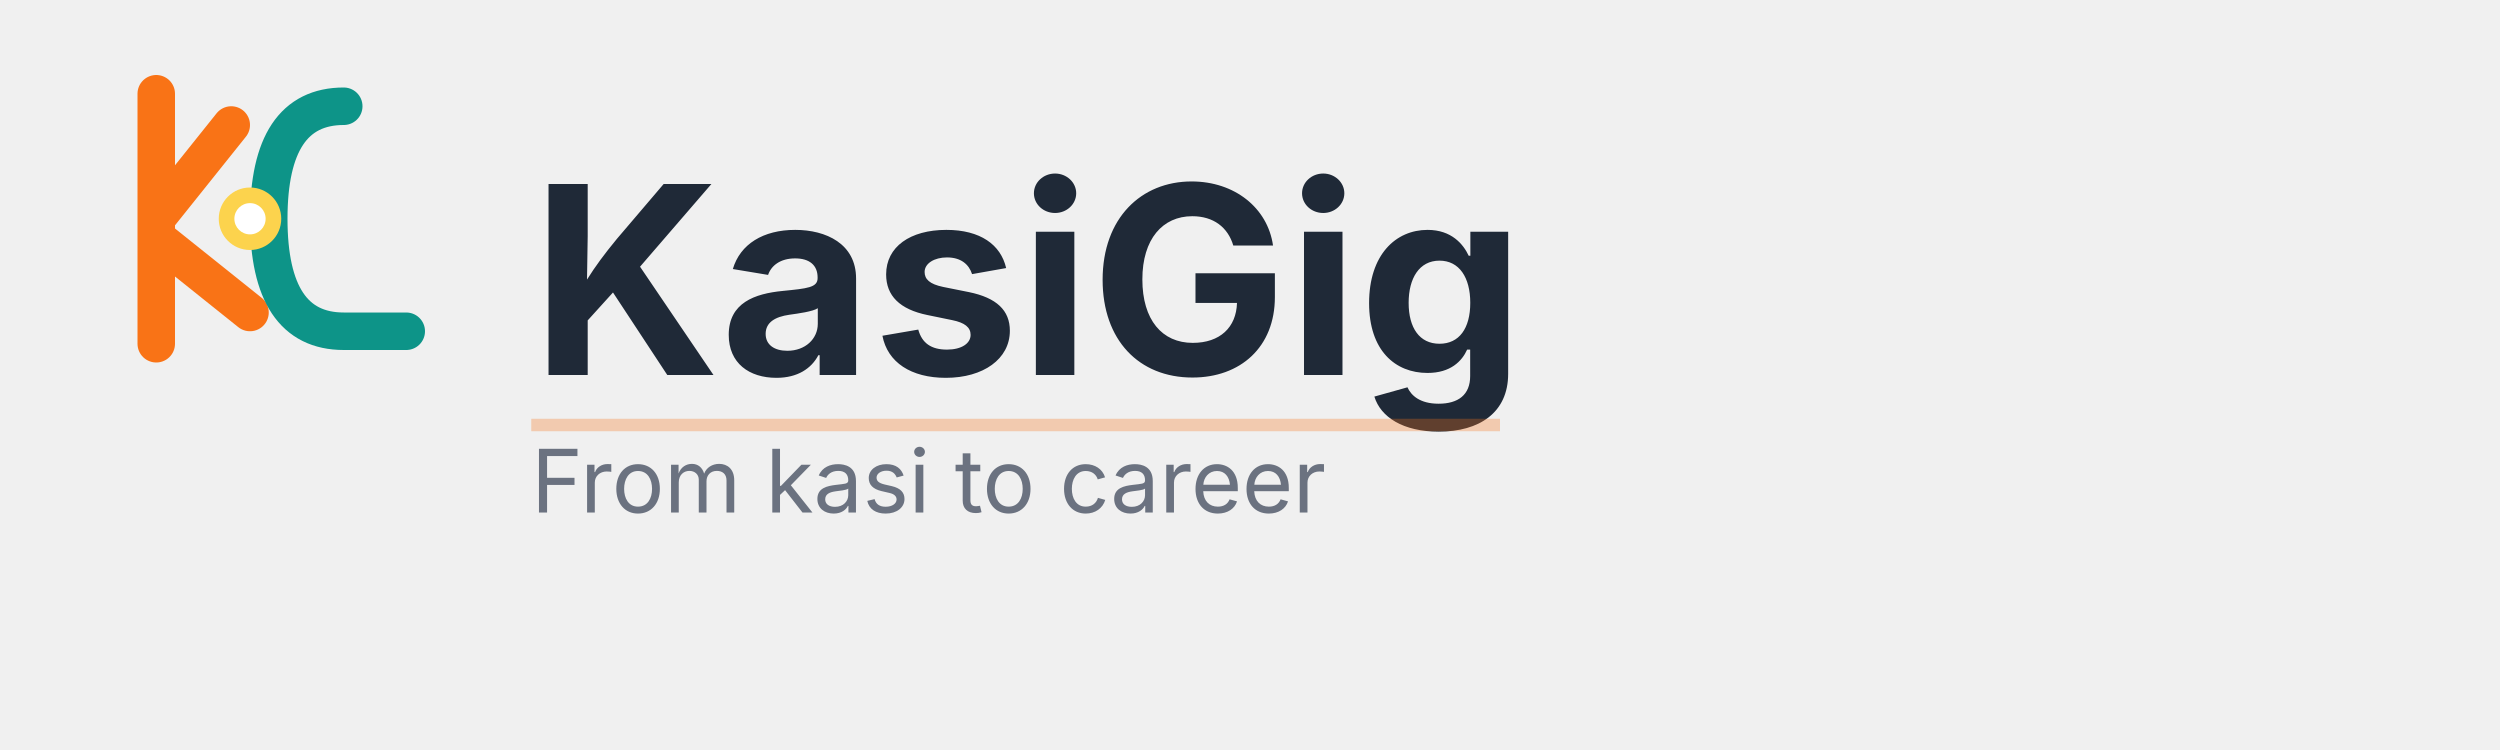
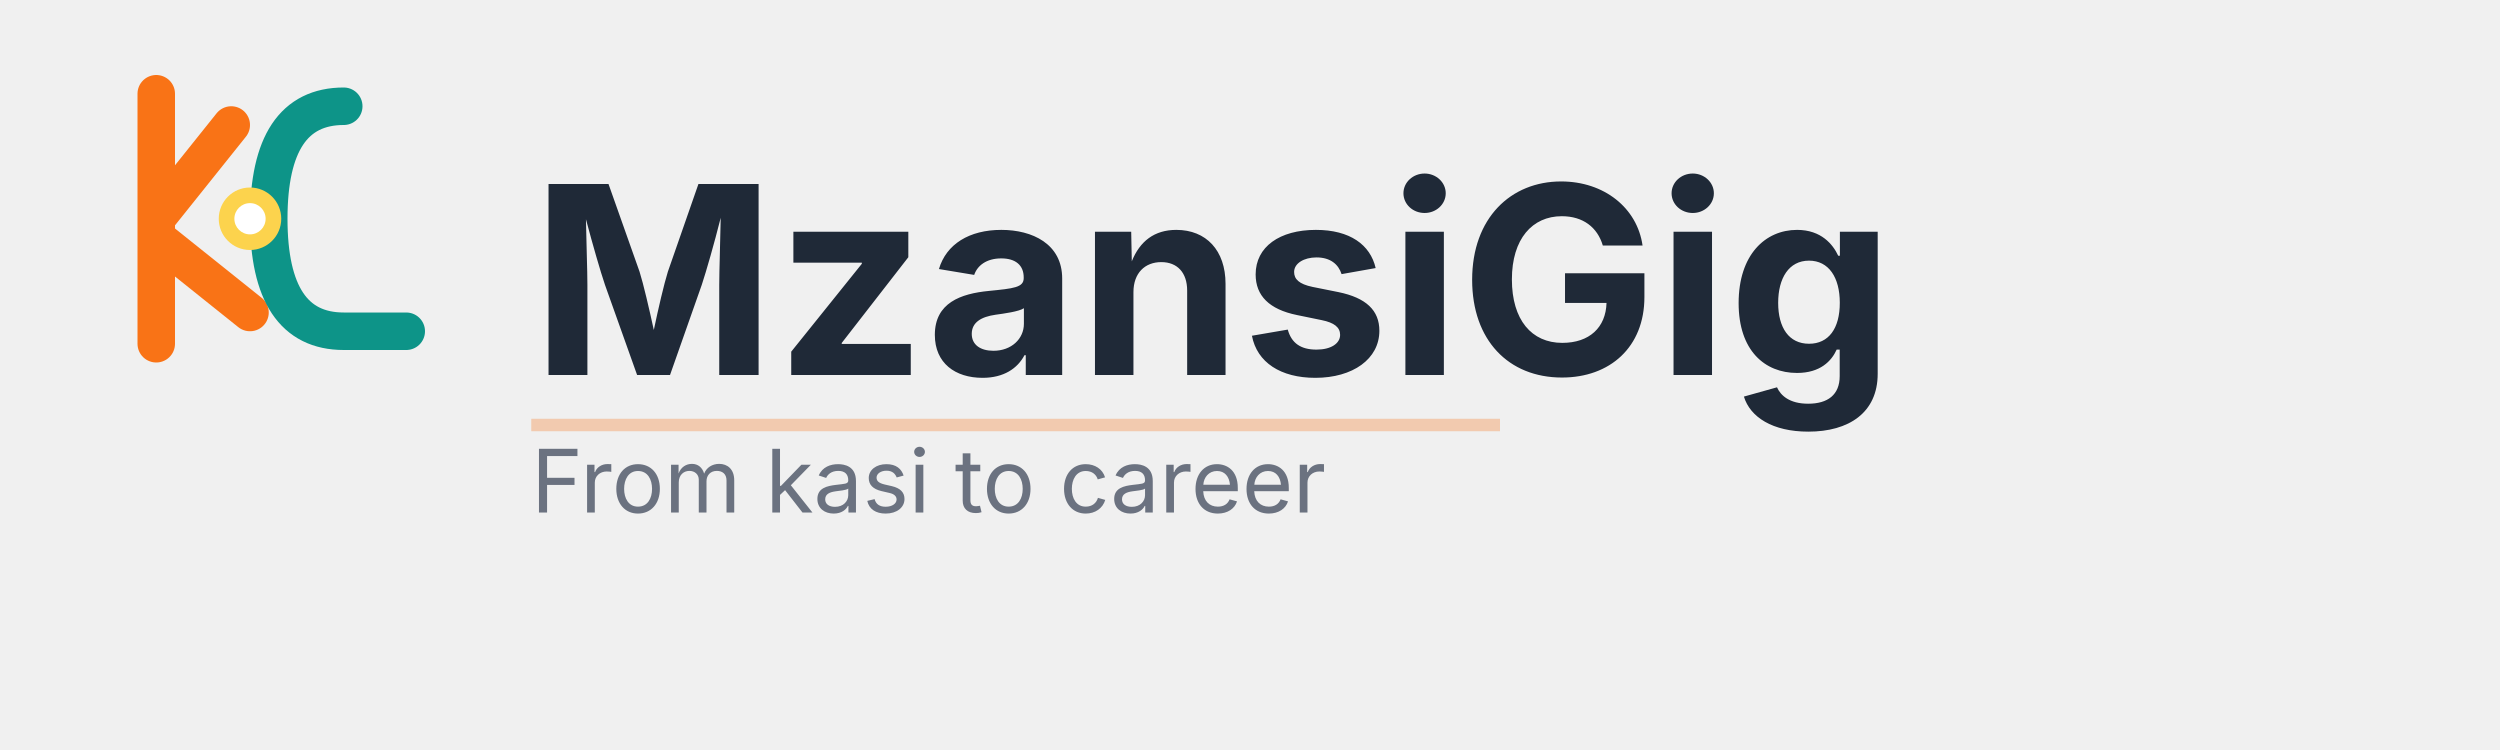
<svg xmlns="http://www.w3.org/2000/svg" width="400" height="120" viewBox="0 0 400 120" fill="none">
  <g id="icon" transform="translate(40, 35)">
    <g id="left-hand" transform="translate(-15, 0)">
      <path d="M 0 -20 L 0 20 M 0 0 L 12 -15 M 0 3 L 15 15" stroke="#F97316" stroke-width="6" stroke-linecap="round" stroke-linejoin="round" />
    </g>
    <g id="right-hand" transform="translate(15, 0)">
      <path d="M 0 -18 Q -12 -18, -12 0 Q -12 18, 0 18 L 10 18" stroke="#0D9488" stroke-width="6" stroke-linecap="round" stroke-linejoin="round" fill="none" />
    </g>
    <circle cx="0" cy="0" r="5" fill="#FCD34D" />
    <circle cx="0" cy="0" r="2.5" fill="#FFFFFF" />
  </g>
  <g id="text" transform="translate(85, 60)">
-     <text x="0" y="0" font-family="Inter, Arial, sans-serif" font-size="42" font-weight="700" fill="#1F2937">KasiGig</text>
+     <text x="0" y="0" font-family="Inter, Arial, sans-serif" font-size="42" font-weight="700" fill="#1F2937">MzansiGig</text>
  </g>
  <g id="tagline" transform="translate(85, 82)">
    <text x="0" y="0" font-family="Inter, Arial, sans-serif" font-size="14" font-weight="400" fill="#6B7280">From kasi to career</text>
  </g>
  <line x1="85" y1="68" x2="240" y2="68" stroke="#F97316" stroke-width="2" opacity="0.3" />
</svg>
